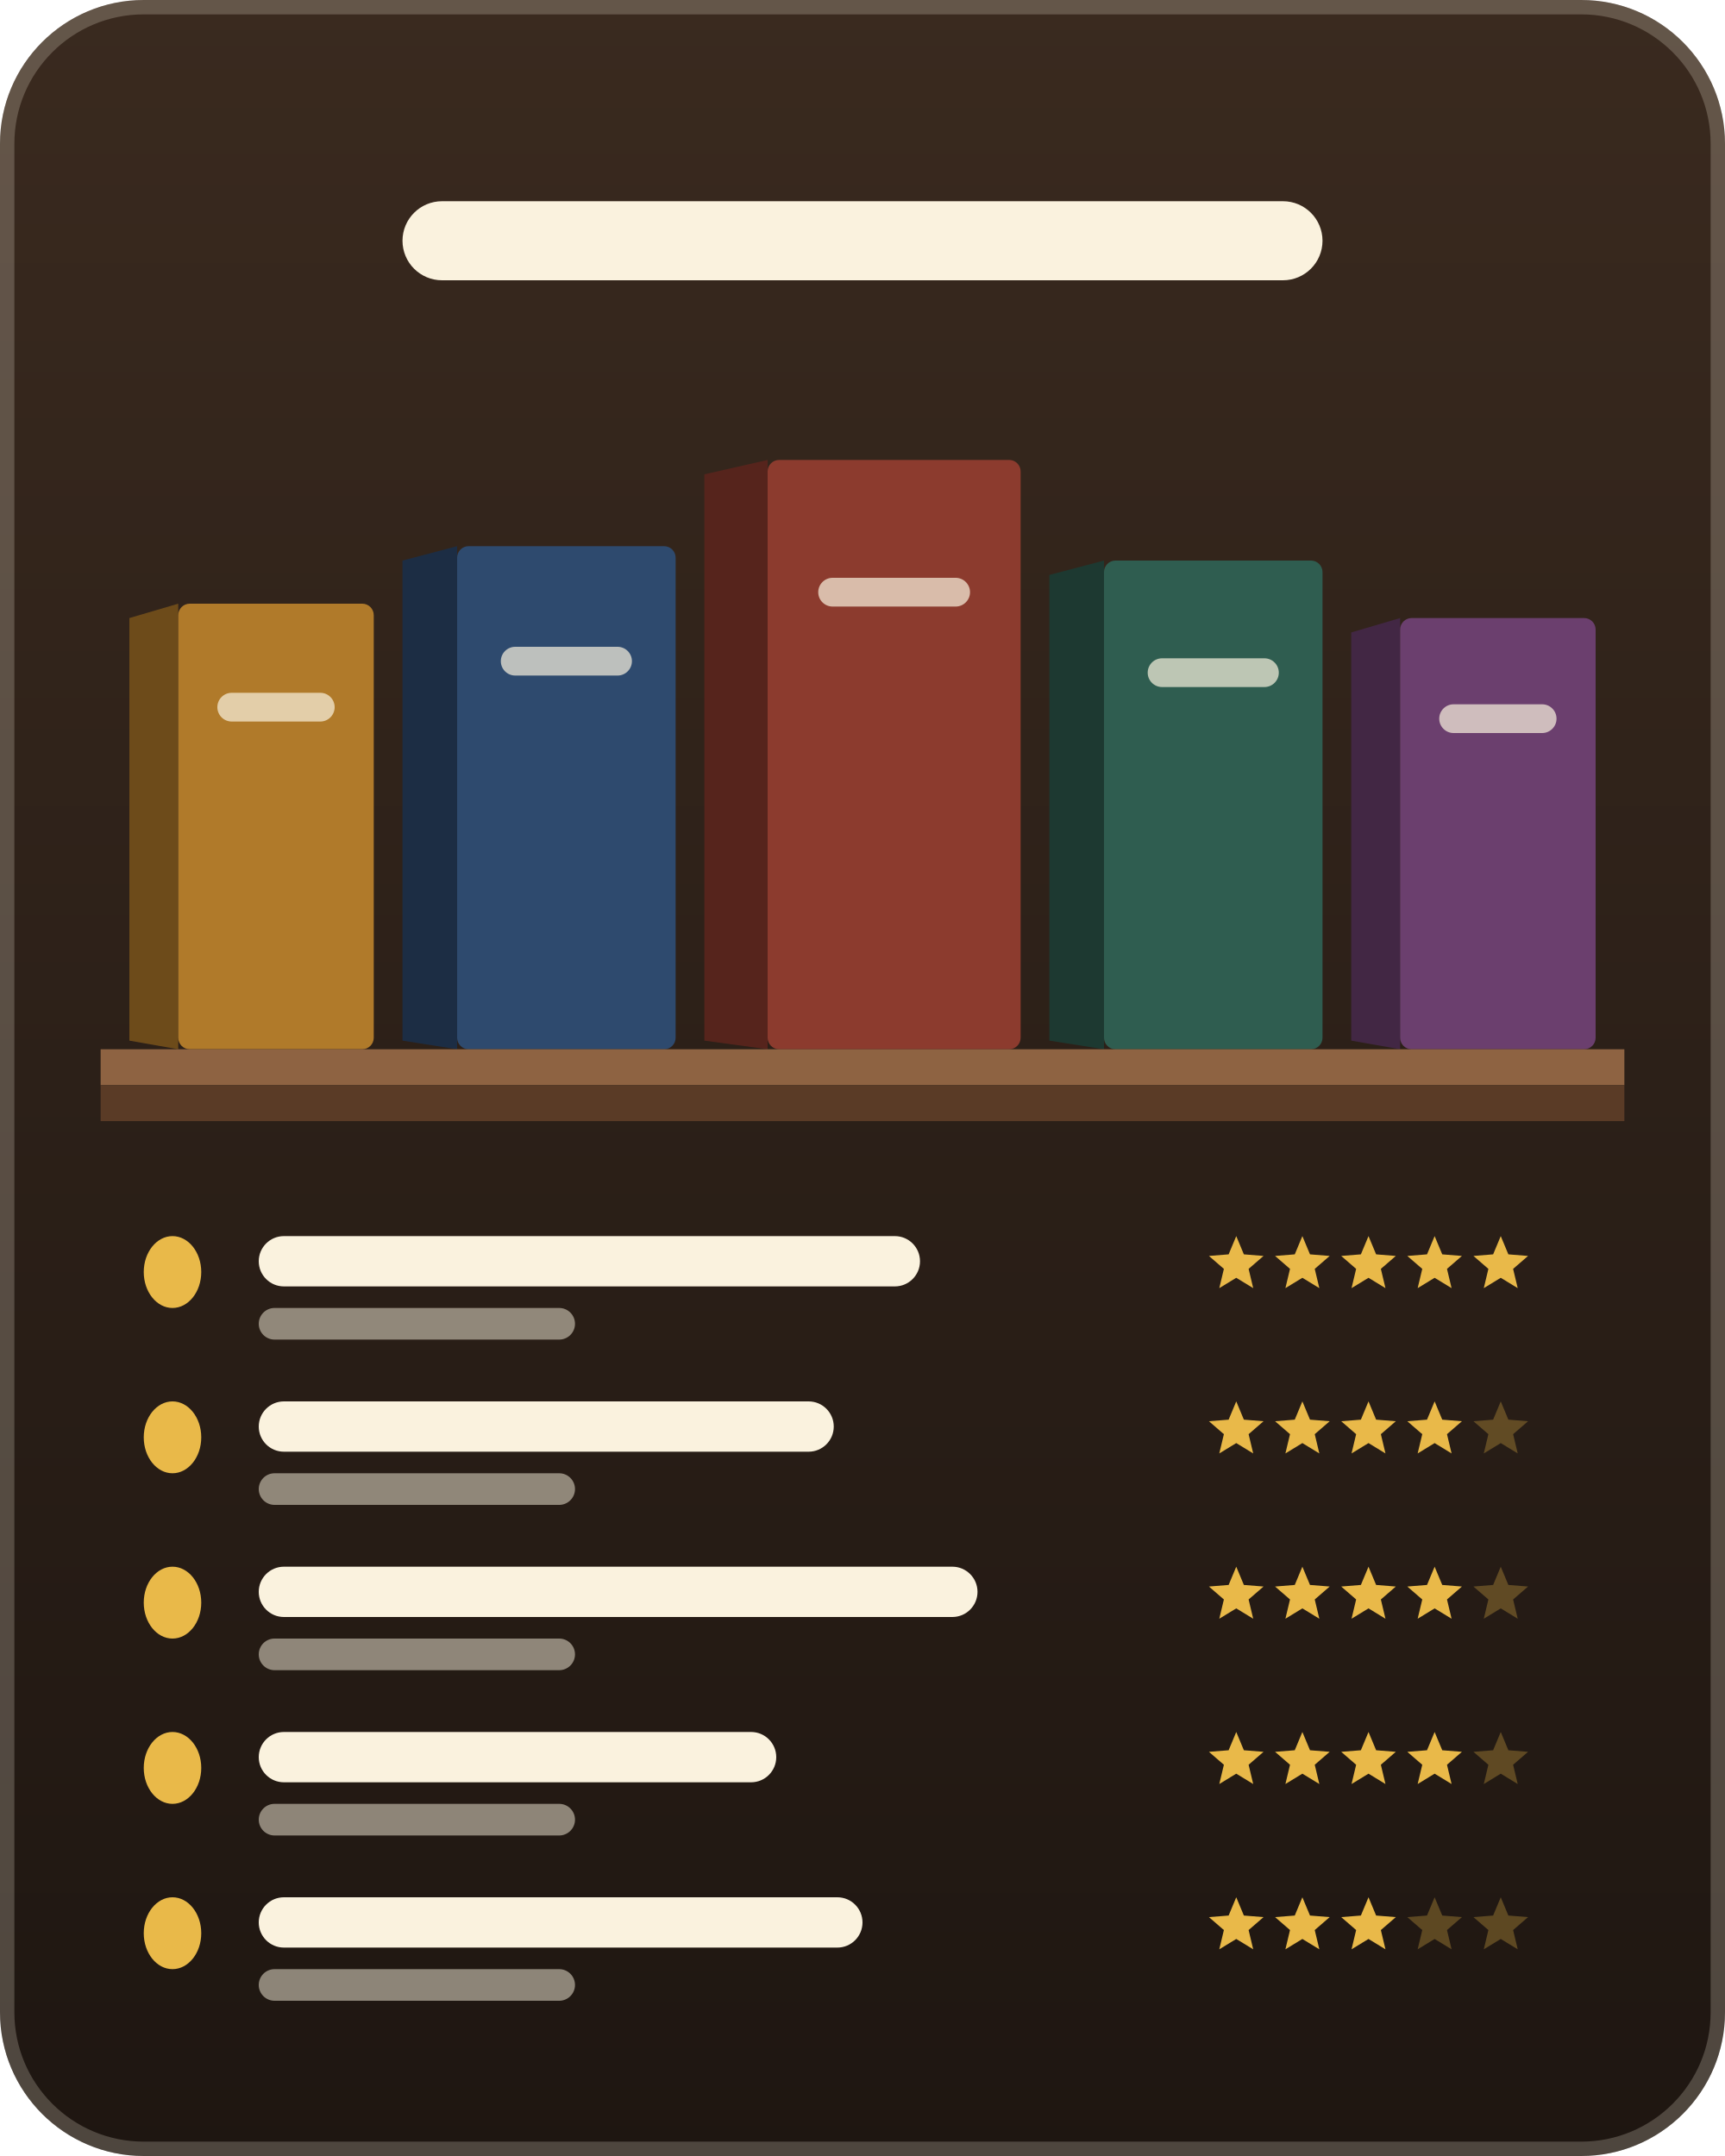
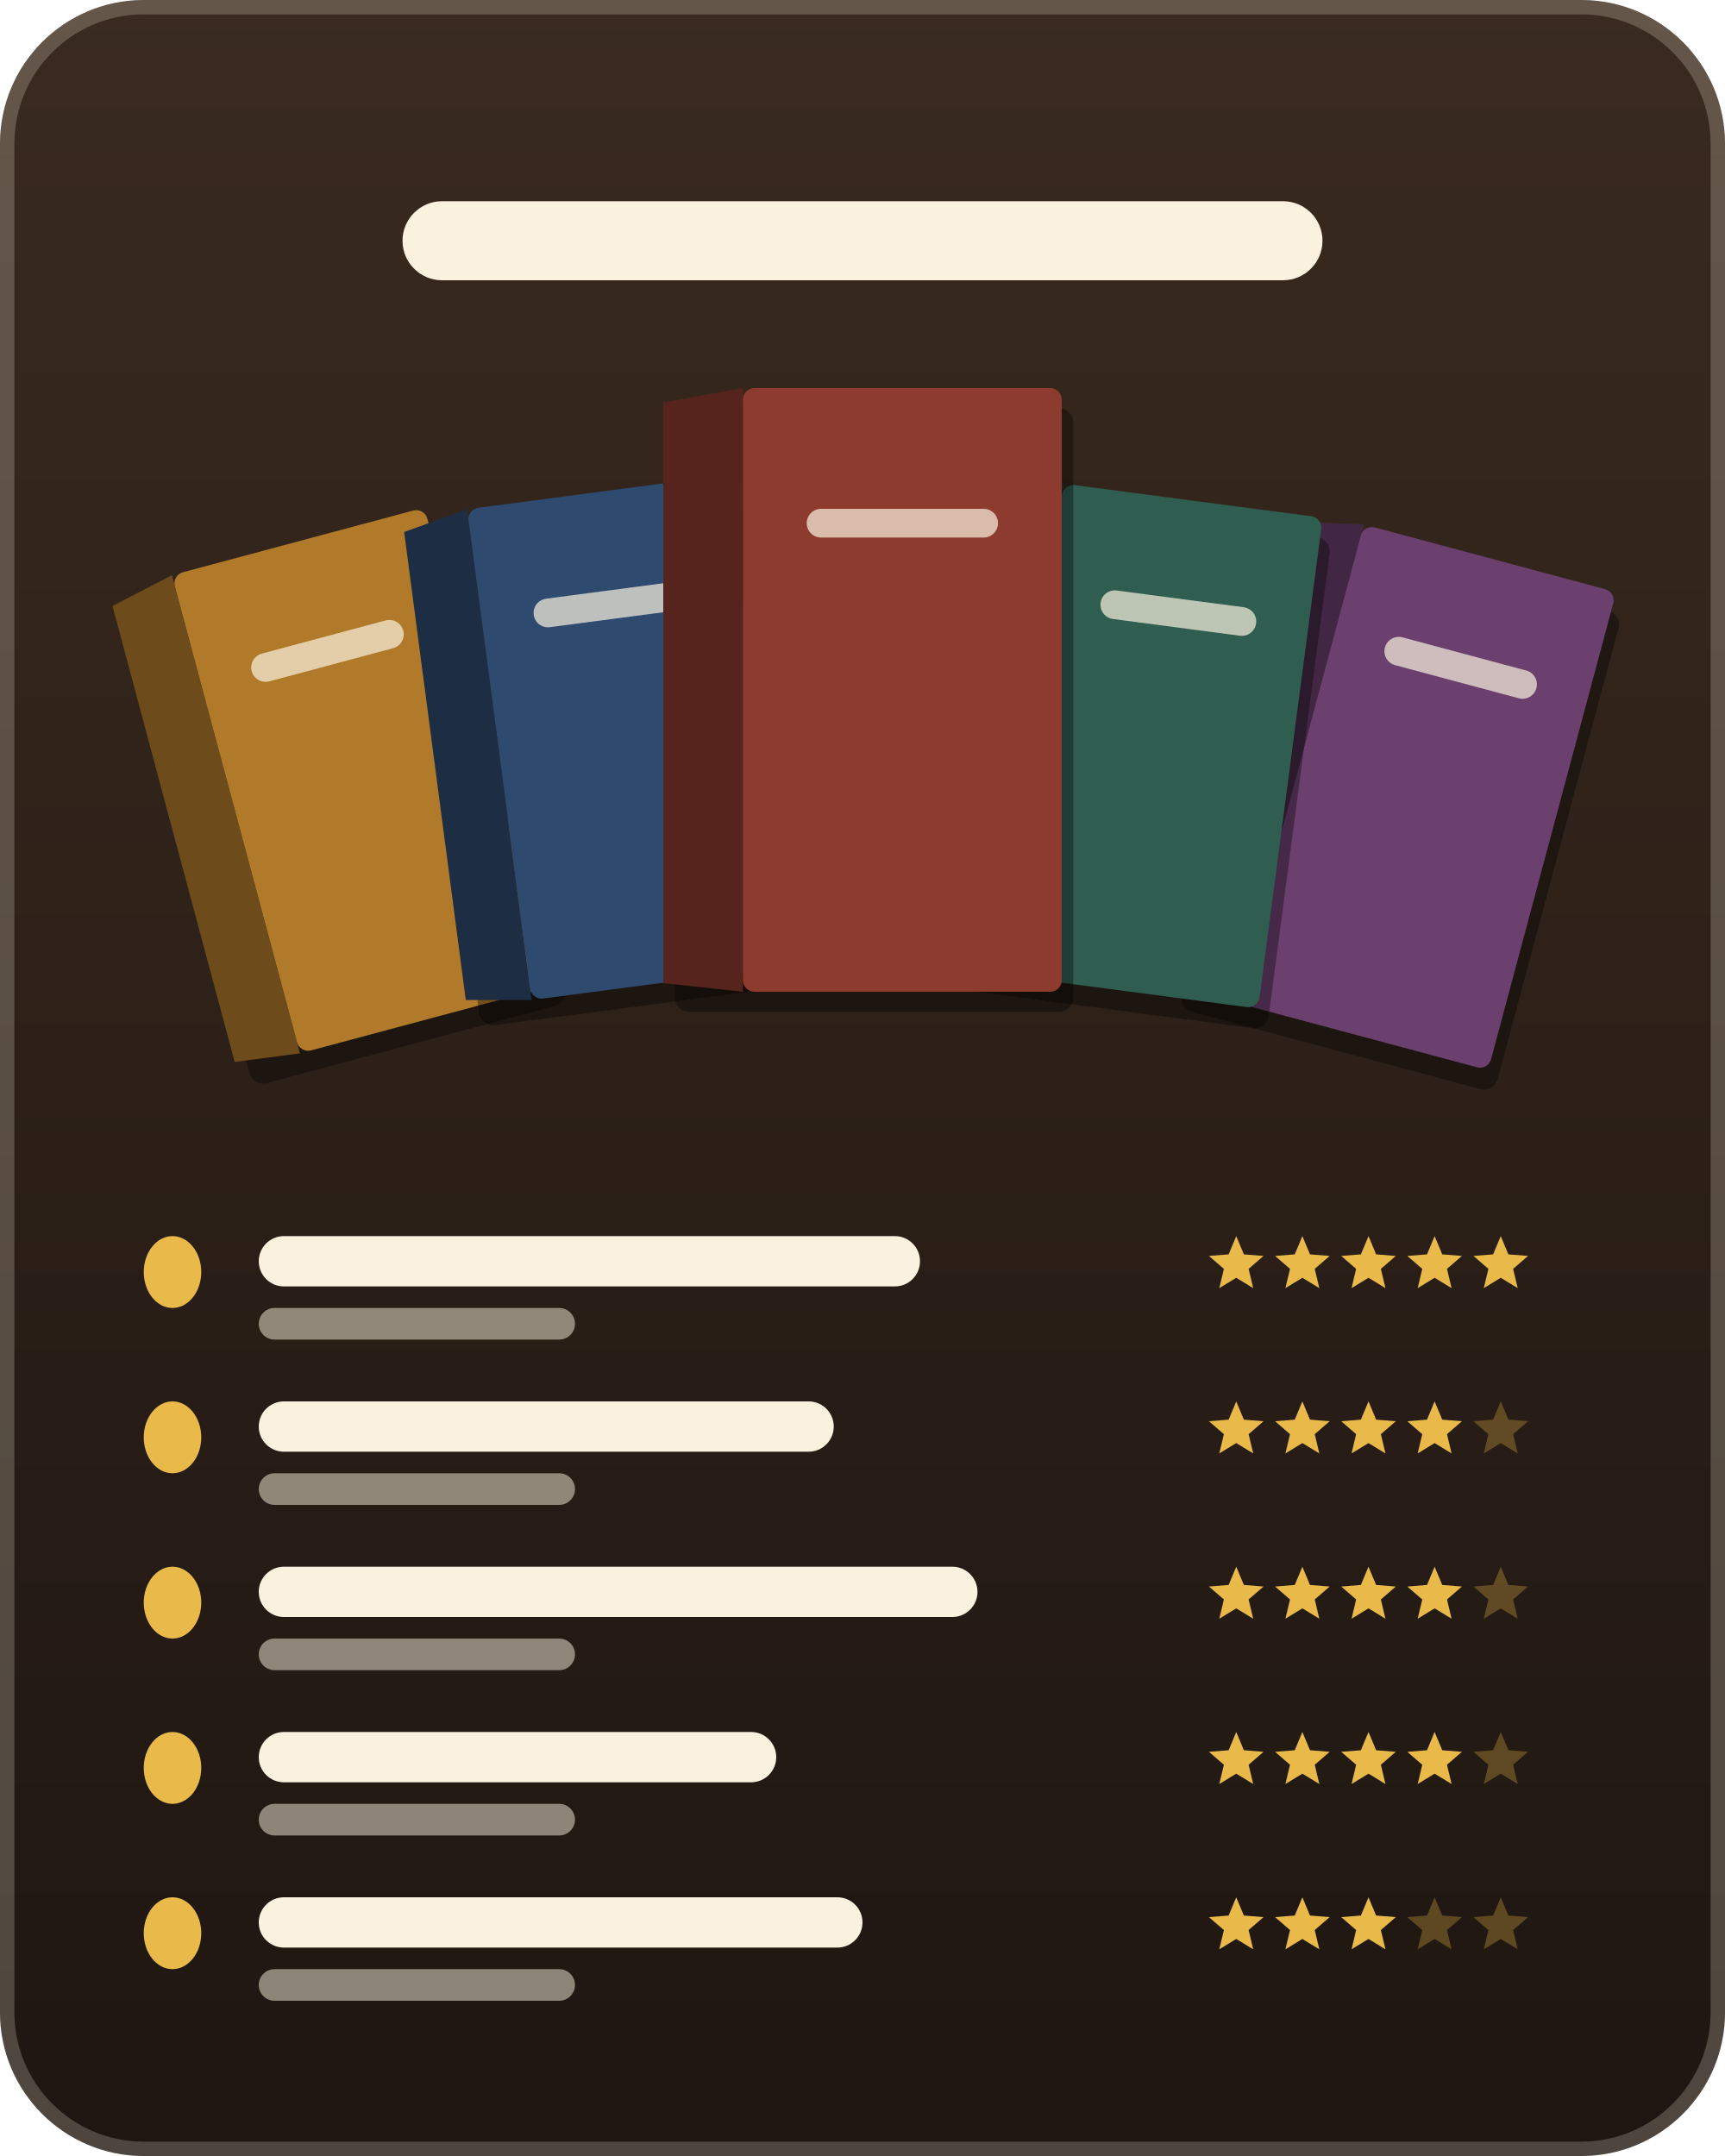
<svg xmlns="http://www.w3.org/2000/svg" width="56" height="70" viewBox="0 0 120 150">
  <defs>
    <linearGradient id="ground" x1="0" y1="0" x2="0" y2="1">
      <stop offset="0" stop-color="#3A2A1F" />
      <stop offset="1" stop-color="#1E1611" />
    </linearGradient>
    <radialGradient id="glow" cx="0.5" cy="0.5" r="0.5">
      <stop offset="0" stop-color="#E9B949" stop-opacity="0.38" />
      <stop offset="1" stop-color="#E9B949" stop-opacity="0" />
    </radialGradient>
    <radialGradient id="lamp" cx="0.5" cy="0.35" r="0.7">
      <stop offset="0" stop-color="#8A5F3C" />
      <stop offset="1" stop-color="#4A3020" />
    </radialGradient>
  </defs>
  <rect x="0" y="0" width="120" height="150" rx="10" fill="url(#ground)" />
  <rect x="28" y="14" width="64" height="5.5" rx="2.75" fill="#FAF2DE" fill-opacity="1" />
-   <polygon points="9,43 12.4,42 12.4,73 9,72.4" fill="#6D4B1A" />
-   <rect x="12.4" y="42" width="13.6" height="31" rx="0.8" fill="#B07A2A" fill-opacity="1" />
-   <rect x="15.12" y="48.2" width="8.16" height="2" rx="1" fill="#FAF2DE" fill-opacity="0.7" />
-   <polygon points="28,39 31.8,38 31.8,73 28,72.4" fill="#1C2D44" />
-   <rect x="31.8" y="38" width="15.2" height="35" rx="0.8" fill="#2E4A6E" fill-opacity="1" />
-   <rect x="34.84" y="45" width="9.12" height="2" rx="1" fill="#FAF2DE" fill-opacity="0.7" />
-   <polygon points="49,33 53.4,32 53.4,73 49,72.4" fill="#56241C" />
-   <rect x="53.4" y="32" width="17.6" height="41" rx="0.8" fill="#8C3B2E" fill-opacity="1" />
-   <rect x="56.92" y="40.2" width="10.56" height="2" rx="1" fill="#FAF2DE" fill-opacity="0.7" />
-   <polygon points="73,40 76.8,39 76.8,73 73,72.4" fill="#1D3931" />
-   <rect x="76.8" y="39" width="15.2" height="34" rx="0.8" fill="#2F5D50" fill-opacity="1" />
-   <rect x="79.84" y="45.8" width="9.12" height="2" rx="1" fill="#FAF2DE" fill-opacity="0.7" />
-   <polygon points="94,44 97.4,43 97.4,73 94,72.4" fill="#422744" />
-   <rect x="97.4" y="43" width="13.6" height="30" rx="0.8" fill="#6B3F6E" fill-opacity="1" />
-   <rect x="100.12" y="49" width="8.16" height="2" rx="1" fill="#FAF2DE" fill-opacity="0.7" />
-   <rect x="7" y="73" width="106" height="2.5" rx="0" fill="#8E6342" fill-opacity="1" />
-   <rect x="7" y="75.5" width="106" height="2.5" rx="0" fill="#5A3B26" fill-opacity="1" />
+   <g transform="rotate(15 97 54.888)">
+     <rect x="86.435" y="39.068" width="22.73" height="34.44" rx="1" fill="#000000" fill-opacity="0.35" />
+     <polygon points="85.635,38.668 90.181,37.668 90.181,72.108 85.635,71.508" fill="#422744" />
+     <rect x="90.181" y="37.668" width="18.184" height="34.44" rx="0.8" fill="#6B3F6E" fill-opacity="1" />
+     <rect x="93.818" y="44.556" width="10.911" height="2" rx="1" fill="#FAF2DE" fill-opacity="0.7" />
+   </g>
+   <g transform="rotate(-15 23 54.888)">
+     <rect x="12.435" y="39.068" width="22.73" height="34.44" rx="1" fill="#000000" fill-opacity="0.35" />
+     <polygon points="11.635,38.668 16.181,37.668 16.181,72.108 11.635,71.508" fill="#6D4B1A" />
+     <rect x="16.181" y="37.668" width="18.184" height="34.44" rx="0.8" fill="#B07A2A" fill-opacity="1" />
+     <rect x="19.818" y="44.556" width="10.911" height="2" rx="1" fill="#FAF2DE" fill-opacity="0.7" />
+   </g>
+   <g transform="rotate(7.5 78.5 51.612)">
+     <rect x="67.935" y="35.792" width="22.73" height="34.44" rx="1" fill="#000000" fill-opacity="0.35" />
+     <polygon points="67.135,35.392 71.681,34.392 71.681,68.832 67.135,68.232" fill="#1D3931" />
+     <rect x="71.681" y="34.392" width="18.184" height="34.44" rx="0.8" fill="#2F5D50" fill-opacity="1" />
+     <rect x="75.318" y="41.28" width="10.911" height="2" rx="1" fill="#FAF2DE" fill-opacity="0.7" />
+   </g>
+   <g transform="rotate(-7.5 41.5 51.612)">
+     <rect x="30.935" y="35.792" width="22.73" height="34.44" rx="1" fill="#000000" fill-opacity="0.35" />
+     <polygon points="30.135,35.392 34.681,34.392 34.681,68.832 30.135,68.232" fill="#1C2D44" />
+     <rect x="34.681" y="34.392" width="18.184" height="34.44" rx="0.8" fill="#2E4A6E" fill-opacity="1" />
+     <rect x="38.318" y="41.28" width="10.911" height="2" rx="1" fill="#FAF2DE" fill-opacity="0.7" />
+   </g>
+   <g transform="rotate(0 60 48)">
+     <rect x="46.94" y="28.4" width="27.72" height="42" rx="1" fill="#000000" fill-opacity="0.35" />
+     <polygon points="46.14,28 51.684,27 51.684,69 46.14,68.4" fill="#56241C" />
+     <rect x="51.684" y="27" width="22.176" height="42" rx="0.8" fill="#8C3B2E" fill-opacity="1" />
+     <rect x="56.119" y="35.4" width="13.306" height="2" rx="1" fill="#FAF2DE" fill-opacity="0.7" />
+   </g>
  <rect x="10" y="86" width="4" height="5" rx="2.5" fill="#E9B949" fill-opacity="1" />
  <rect x="18" y="86" width="46" height="3.5" rx="1.75" fill="#FAF2DE" fill-opacity="1" />
  <rect x="18" y="91" width="22" height="2.2" rx="1.1" fill="#FAF2DE" fill-opacity="0.5" />
  <polygon points="86.00,86.00 86.53,87.27 87.90,87.38 86.86,88.28 87.18,89.62 86.00,88.90 84.82,89.62 85.14,88.28 84.10,87.38 85.47,87.27" fill="#E9B949" fill-opacity="1" />
  <polygon points="90.60,86.00 91.13,87.27 92.50,87.38 91.46,88.28 91.78,89.62 90.60,88.90 89.42,89.62 89.74,88.28 88.70,87.38 90.07,87.27" fill="#E9B949" fill-opacity="1" />
  <polygon points="95.20,86.00 95.73,87.27 97.10,87.38 96.06,88.28 96.38,89.62 95.20,88.90 94.02,89.62 94.34,88.28 93.30,87.38 94.67,87.27" fill="#E9B949" fill-opacity="1" />
  <polygon points="99.80,86.00 100.33,87.27 101.70,87.38 100.66,88.28 100.98,89.62 99.80,88.90 98.62,89.62 98.94,88.28 97.90,87.38 99.27,87.27" fill="#E9B949" fill-opacity="1" />
  <polygon points="104.40,86.00 104.93,87.27 106.30,87.38 105.26,88.28 105.58,89.62 104.40,88.90 103.22,89.62 103.54,88.28 102.50,87.38 103.87,87.27" fill="#E9B949" fill-opacity="1" />
  <rect x="10" y="97.5" width="4" height="5" rx="2.5" fill="#E9B949" fill-opacity="1" />
  <rect x="18" y="97.5" width="40" height="3.5" rx="1.75" fill="#FAF2DE" fill-opacity="1" />
  <rect x="18" y="102.5" width="22" height="2.2" rx="1.1" fill="#FAF2DE" fill-opacity="0.5" />
  <polygon points="86.00,97.50 86.53,98.77 87.90,98.88 86.86,99.78 87.18,101.12 86.00,100.40 84.82,101.12 85.14,99.78 84.10,98.88 85.47,98.77" fill="#E9B949" fill-opacity="1" />
  <polygon points="90.60,97.50 91.13,98.77 92.50,98.88 91.46,99.78 91.78,101.12 90.60,100.40 89.42,101.12 89.74,99.78 88.70,98.88 90.07,98.77" fill="#E9B949" fill-opacity="1" />
  <polygon points="95.20,97.50 95.73,98.77 97.10,98.88 96.06,99.78 96.38,101.12 95.20,100.40 94.02,101.12 94.34,99.78 93.30,98.88 94.67,98.77" fill="#E9B949" fill-opacity="1" />
  <polygon points="99.80,97.50 100.33,98.77 101.70,98.88 100.66,99.78 100.98,101.12 99.80,100.40 98.62,101.12 98.94,99.78 97.90,98.88 99.27,98.77" fill="#E9B949" fill-opacity="1" />
  <polygon points="104.40,97.50 104.93,98.77 106.30,98.88 105.26,99.78 105.58,101.12 104.40,100.40 103.22,101.12 103.54,99.78 102.50,98.88 103.87,98.77" fill="#E9B949" fill-opacity="0.3" />
  <rect x="10" y="109" width="4" height="5" rx="2.5" fill="#E9B949" fill-opacity="1" />
  <rect x="18" y="109" width="50" height="3.5" rx="1.75" fill="#FAF2DE" fill-opacity="1" />
  <rect x="18" y="114" width="22" height="2.2" rx="1.1" fill="#FAF2DE" fill-opacity="0.5" />
  <polygon points="86.00,109.00 86.53,110.27 87.90,110.38 86.86,111.28 87.18,112.62 86.00,111.90 84.82,112.62 85.14,111.28 84.10,110.38 85.47,110.27" fill="#E9B949" fill-opacity="1" />
  <polygon points="90.60,109.00 91.13,110.27 92.50,110.38 91.46,111.28 91.78,112.62 90.60,111.90 89.42,112.62 89.74,111.28 88.70,110.38 90.07,110.27" fill="#E9B949" fill-opacity="1" />
  <polygon points="95.20,109.00 95.73,110.27 97.10,110.38 96.06,111.28 96.38,112.62 95.20,111.90 94.02,112.62 94.34,111.28 93.30,110.38 94.67,110.27" fill="#E9B949" fill-opacity="1" />
  <polygon points="99.80,109.00 100.33,110.27 101.70,110.38 100.66,111.28 100.98,112.62 99.80,111.90 98.62,112.62 98.94,111.28 97.90,110.38 99.27,110.27" fill="#E9B949" fill-opacity="1" />
  <polygon points="104.40,109.00 104.93,110.27 106.30,110.38 105.26,111.28 105.58,112.62 104.40,111.90 103.22,112.62 103.54,111.28 102.50,110.38 103.87,110.27" fill="#E9B949" fill-opacity="0.3" />
  <rect x="10" y="120.5" width="4" height="5" rx="2.5" fill="#E9B949" fill-opacity="1" />
  <rect x="18" y="120.5" width="36" height="3.5" rx="1.75" fill="#FAF2DE" fill-opacity="1" />
  <rect x="18" y="125.5" width="22" height="2.2" rx="1.1" fill="#FAF2DE" fill-opacity="0.5" />
  <polygon points="86.00,120.50 86.53,121.77 87.90,121.88 86.86,122.78 87.18,124.12 86.00,123.40 84.82,124.12 85.14,122.78 84.10,121.88 85.47,121.77" fill="#E9B949" fill-opacity="1" />
  <polygon points="90.60,120.50 91.13,121.77 92.50,121.88 91.46,122.78 91.78,124.12 90.60,123.40 89.42,124.12 89.74,122.78 88.70,121.88 90.07,121.77" fill="#E9B949" fill-opacity="1" />
  <polygon points="95.20,120.50 95.73,121.77 97.10,121.88 96.06,122.78 96.38,124.12 95.20,123.40 94.02,124.12 94.34,122.78 93.30,121.88 94.67,121.77" fill="#E9B949" fill-opacity="1" />
  <polygon points="99.80,120.50 100.33,121.77 101.70,121.88 100.66,122.78 100.98,124.12 99.80,123.40 98.62,124.12 98.94,122.78 97.90,121.88 99.27,121.77" fill="#E9B949" fill-opacity="1" />
  <polygon points="104.40,120.50 104.93,121.77 106.30,121.88 105.26,122.78 105.58,124.12 104.40,123.40 103.22,124.12 103.54,122.78 102.50,121.88 103.87,121.77" fill="#E9B949" fill-opacity="0.3" />
  <rect x="10" y="132" width="4" height="5" rx="2.5" fill="#E9B949" fill-opacity="1" />
  <rect x="18" y="132" width="42" height="3.5" rx="1.75" fill="#FAF2DE" fill-opacity="1" />
  <rect x="18" y="137" width="22" height="2.2" rx="1.1" fill="#FAF2DE" fill-opacity="0.5" />
  <polygon points="86.00,132.00 86.53,133.27 87.90,133.38 86.86,134.28 87.18,135.62 86.00,134.90 84.82,135.62 85.14,134.28 84.10,133.38 85.47,133.27" fill="#E9B949" fill-opacity="1" />
  <polygon points="90.60,132.00 91.13,133.27 92.50,133.38 91.46,134.28 91.78,135.62 90.60,134.90 89.42,135.62 89.74,134.28 88.70,133.38 90.07,133.27" fill="#E9B949" fill-opacity="1" />
  <polygon points="95.20,132.00 95.73,133.27 97.10,133.38 96.06,134.28 96.38,135.62 95.20,134.90 94.02,135.62 94.34,134.28 93.30,133.38 94.67,133.27" fill="#E9B949" fill-opacity="1" />
  <polygon points="99.80,132.00 100.33,133.27 101.70,133.38 100.66,134.28 100.98,135.62 99.80,134.90 98.62,135.62 98.94,134.28 97.90,133.38 99.27,133.27" fill="#E9B949" fill-opacity="0.3" />
  <polygon points="104.40,132.00 104.93,133.27 106.30,133.38 105.26,134.28 105.58,135.62 104.40,134.90 103.22,135.62 103.54,134.28 102.50,133.38 103.87,133.27" fill="#E9B949" fill-opacity="0.3" />
  <rect x="0.5" y="0.5" width="119" height="149" rx="9.5" fill="none" stroke="#FAF2DE" stroke-opacity="0.22" />
</svg>
